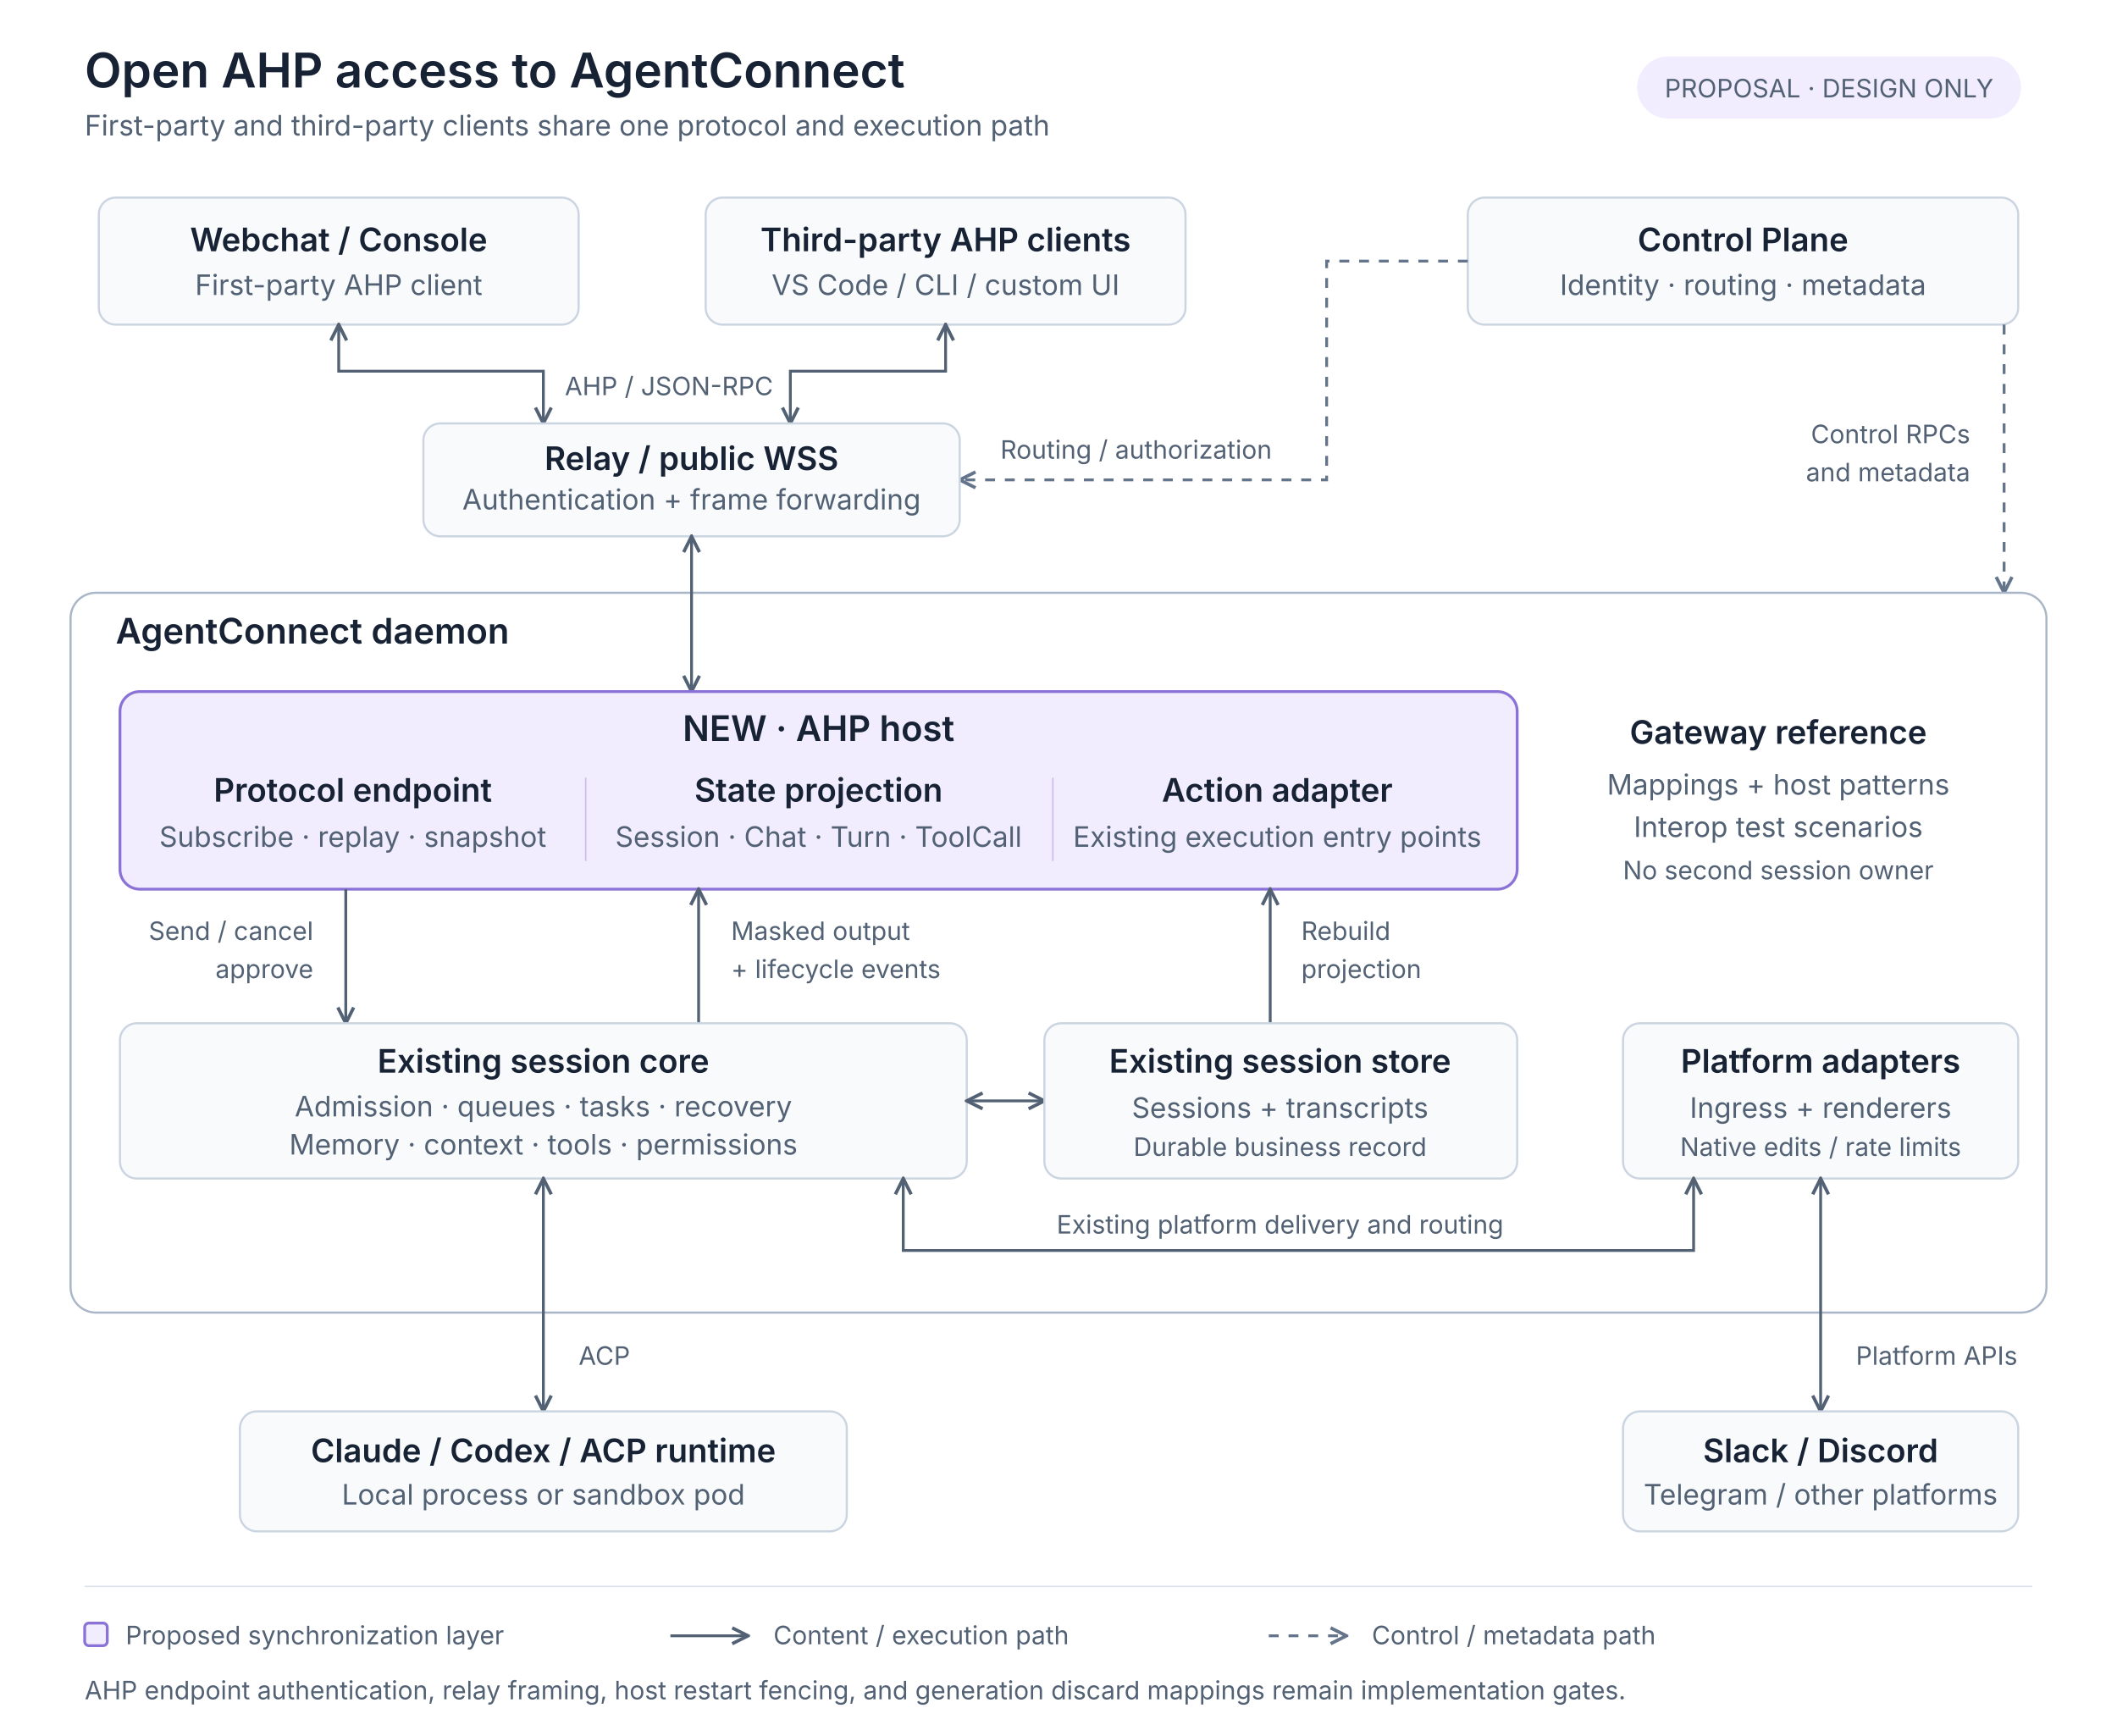
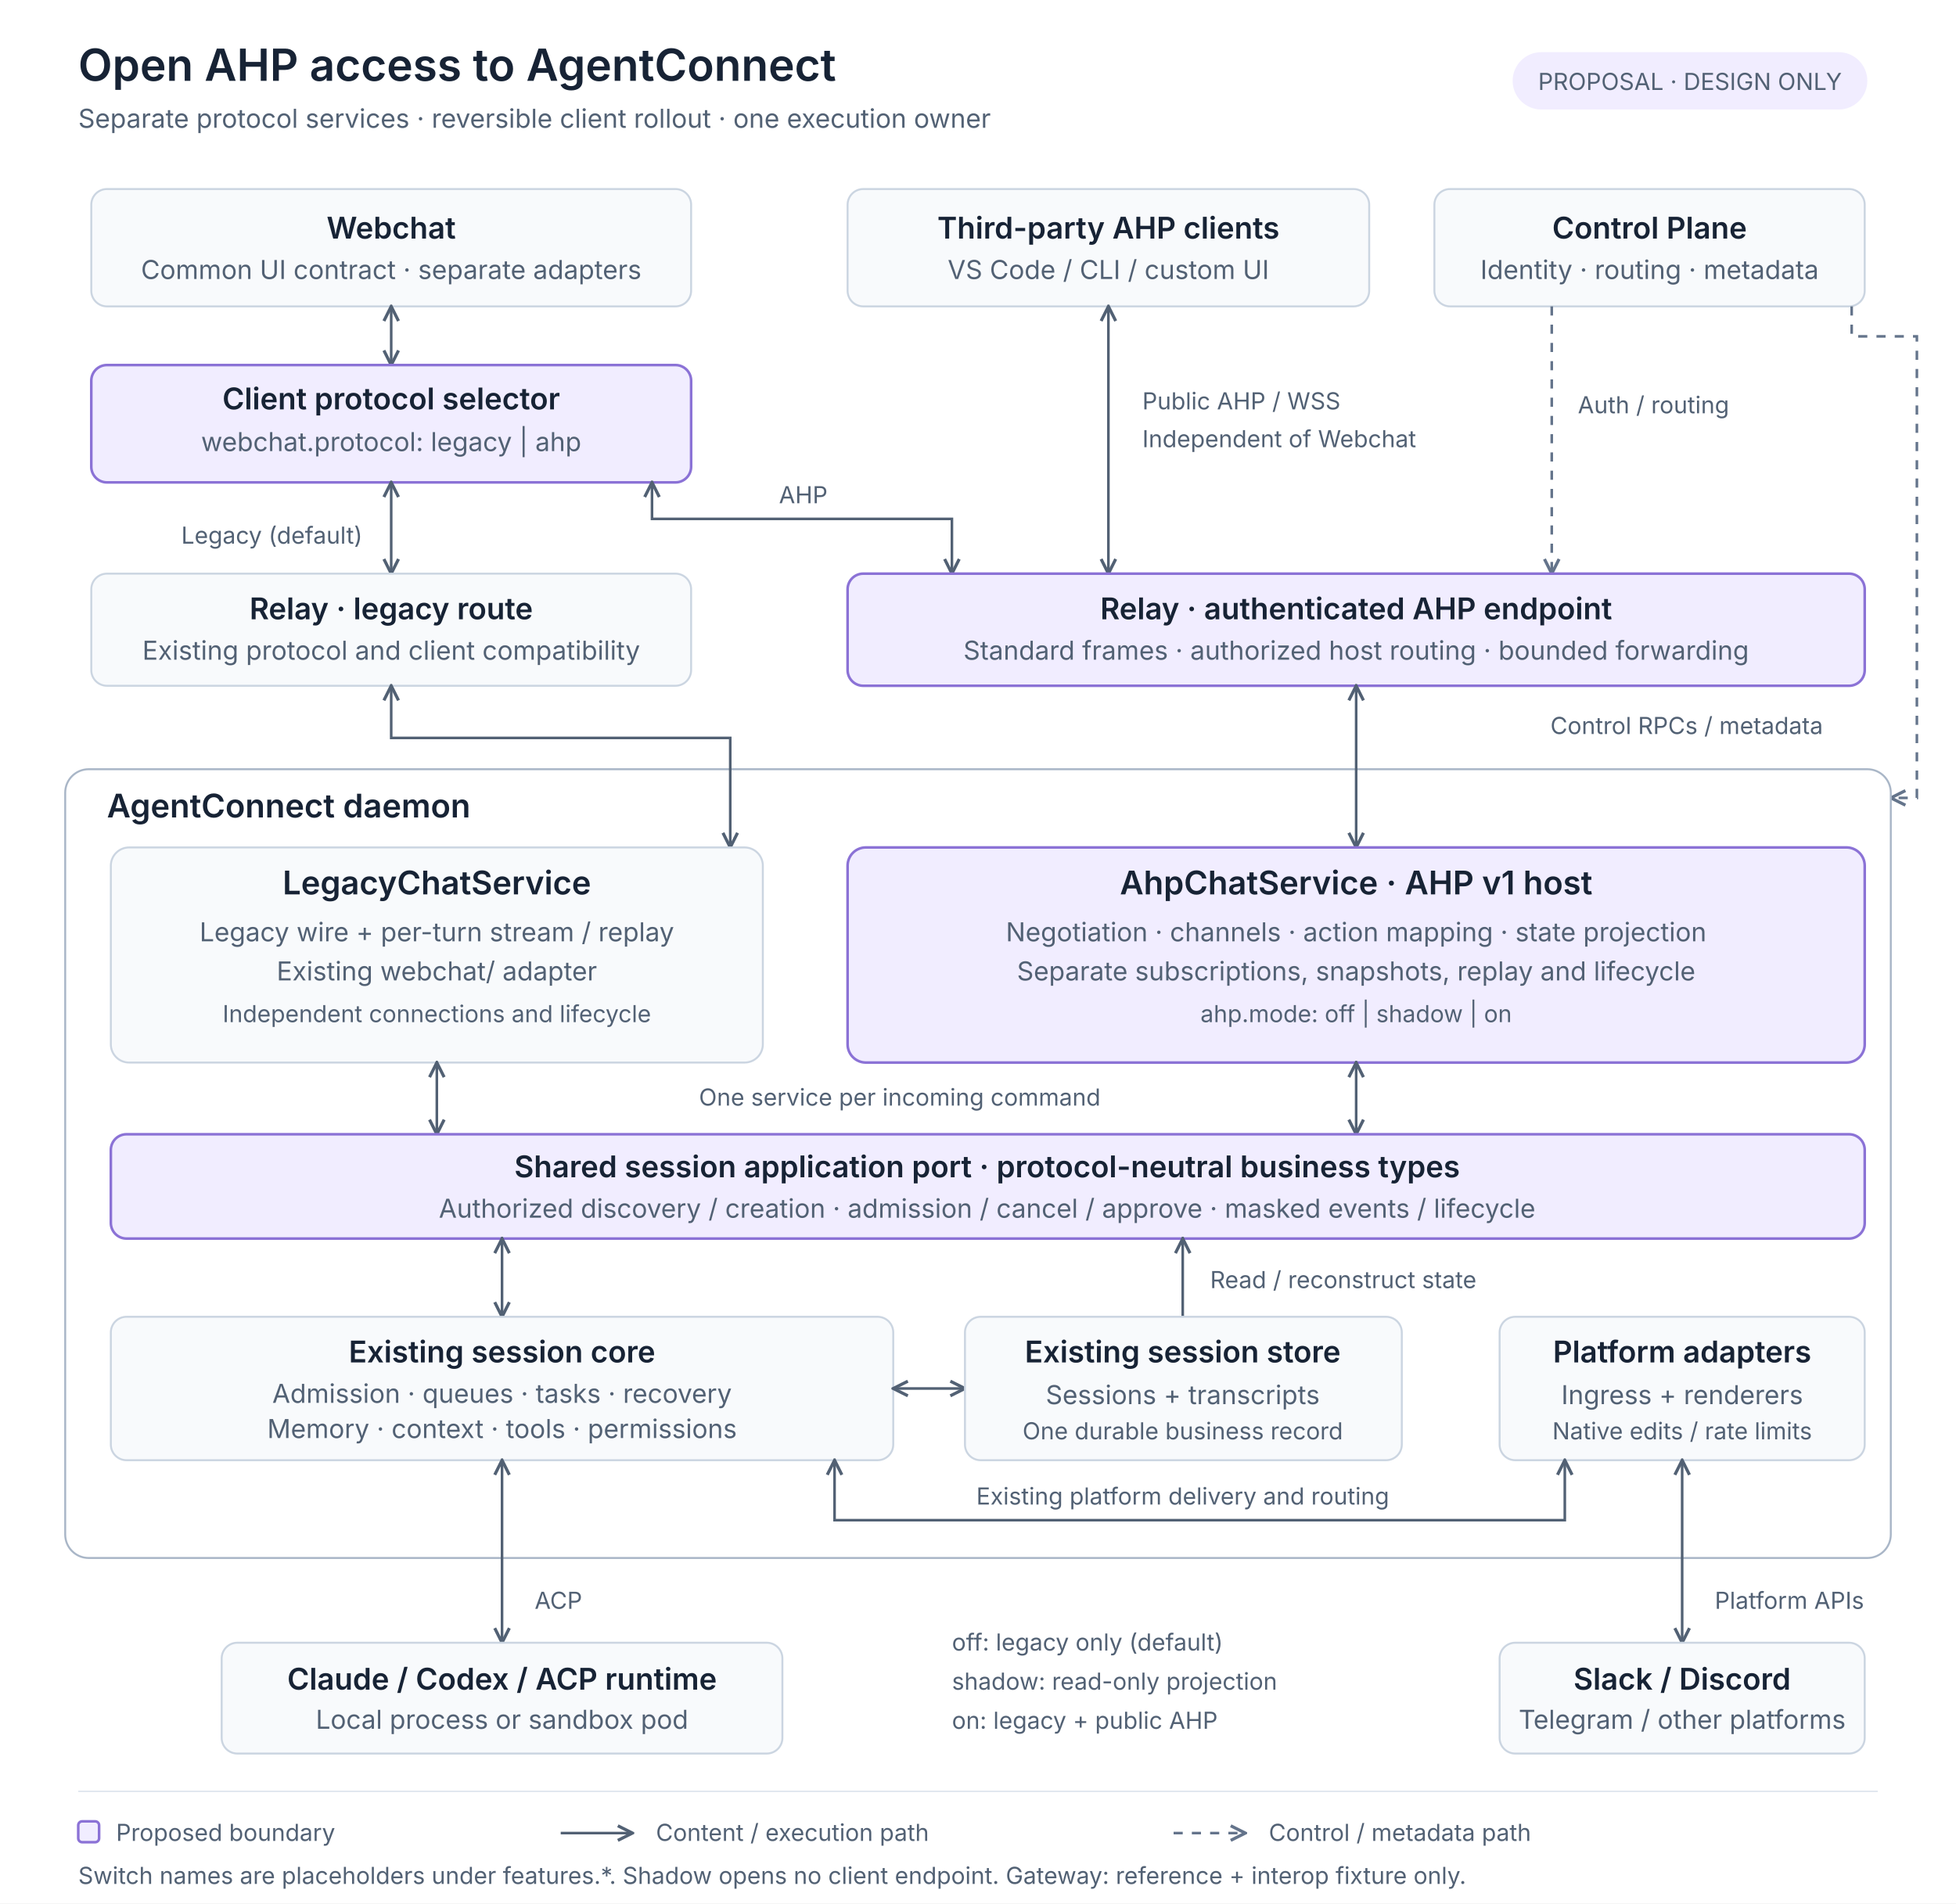
- <svg xmlns="http://www.w3.org/2000/svg" width="1500" height="1230" viewBox="0 0 1500 1230" role="img" aria-labelledby="title description">
+ <svg xmlns="http://www.w3.org/2000/svg" width="1500" height="1460" viewBox="0 0 1500 1460" role="img" aria-labelledby="title description">
  <defs>
    <marker id="arrow" viewBox="0 0 10 10" refX="9" refY="5" markerWidth="7" markerHeight="7" orient="auto-start-reverse">
      <path d="M 1 1 L 9 5 L 1 9" fill="none" stroke="#526174" stroke-width="1.7" />
    </marker>
    <marker id="control-arrow" viewBox="0 0 10 10" refX="9" refY="5" markerWidth="7" markerHeight="7" orient="auto-start-reverse">
      <path d="M 1 1 L 9 5 L 1 9" fill="none" stroke="#64748b" stroke-width="1.7" />
    </marker>
    <style>
      text {
        font-family: Inter, Arial, sans-serif;
        fill: #172335;
      }
      .heading {
        font-size: 34px;
        font-weight: 600;
      }
      .section {
        font-size: 25px;
        font-weight: 600;
      }
      .label {
        font-size: 23px;
        font-weight: 600;
      }
      .detail {
        font-size: 20px;
        fill: #526174;
      }
      .small {
        font-size: 18px;
        fill: #526174;
      }
      .box {
        fill: #f8fafc;
        stroke: #cbd5e1;
        stroke-width: 1.5;
      }
      .new {
        fill: #f1edff;
        stroke: #8b72d6;
        stroke-width: 2;
      }
      .group {
        fill: #fff;
        stroke: #a9b6c7;
        stroke-width: 1.5;
      }
      .flow {
        fill: none;
        stroke: #526174;
        stroke-width: 2;
        marker-end: url(#arrow);
      }
      .duplex {
        marker-start: url(#arrow);
      }
      .control {
        fill: none;
        stroke: #64748b;
        stroke-width: 2;
        stroke-dasharray: 7 7;
        marker-end: url(#control-arrow);
      }
    </style>
  </defs>
-   <rect width="1500" height="1230" fill="#fff" />
+   <rect width="1500" height="1460" fill="#fff" />
  <text x="60" y="62" class="heading">Open AHP access to AgentConnect</text>
-   <text x="60" y="96" class="detail">First-party and third-party clients share one protocol and execution path</text>
+   <text x="60" y="98" class="detail">Separate protocol services · reversible client rollout · one execution owner</text>
  <rect x="1160" y="40" width="272" height="44" rx="22" fill="#f1edff" />
  <text x="1296" y="69" class="small" text-anchor="middle">PROPOSAL · DESIGN ONLY</text>
-   <rect x="70" y="140" width="340" height="90" rx="12" class="box" />
-   <text x="240" y="178" class="label" text-anchor="middle">Webchat / Console</text>
-   <text x="240" y="209" class="detail" text-anchor="middle">First-party AHP client</text>
-   <rect x="500" y="140" width="340" height="90" rx="12" class="box" />
-   <text x="670" y="178" class="label" text-anchor="middle">Third-party AHP clients</text>
-   <text x="670" y="209" class="detail" text-anchor="middle">VS Code / CLI / custom UI</text>
-   <rect x="1040" y="140" width="390" height="90" rx="12" class="box" />
-   <text x="1235" y="178" class="label" text-anchor="middle">Control Plane</text>
-   <text x="1235" y="209" class="detail" text-anchor="middle">Identity · routing · metadata</text>
-   <path d="M 240 230 V 263 H 385 V 300" class="flow duplex" />
-   <path d="M 670 230 V 263 H 560 V 300" class="flow duplex" />
-   <text x="474" y="280" class="small" text-anchor="middle">AHP / JSON-RPC</text>
-   <path d="M 1040 185 H 940 V 340 H 680" class="control" />
-   <text x="805" y="325" class="small" text-anchor="middle">Routing / authorization</text>
-   <path d="M 1420 230 V 420" class="control" />
-   <text x="1396" y="314" class="small" text-anchor="end">Control RPCs</text>
-   <text x="1396" y="341" class="small" text-anchor="end">and metadata</text>
-   <rect x="300" y="300" width="380" height="80" rx="12" class="box" />
-   <text x="490" y="333" class="label" text-anchor="middle">Relay / public WSS</text>
-   <text x="490" y="361" class="detail" text-anchor="middle">Authentication + frame forwarding</text>
-   <rect x="50" y="420" width="1400" height="510" rx="18" class="group" />
-   <text x="82" y="456" class="section">AgentConnect daemon</text>
-   <path d="M 490 380 V 490" class="flow duplex" />
-   <rect x="85" y="490" width="990" height="140" rx="14" class="new" />
-   <text x="580" y="525" class="section" text-anchor="middle">NEW · AHP host</text>
-   <text x="250" y="568" class="label" text-anchor="middle">Protocol endpoint</text>
-   <text x="250" y="600" class="detail" text-anchor="middle">Subscribe · replay · snapshot</text>
-   <text x="580" y="568" class="label" text-anchor="middle">State projection</text>
-   <text x="580" y="600" class="detail" text-anchor="middle">Session · Chat · Turn · ToolCall</text>
-   <text x="905" y="568" class="label" text-anchor="middle">Action adapter</text>
-   <text x="905" y="600" class="detail" text-anchor="middle">Existing execution entry points</text>
-   <line x1="415" y1="551" x2="415" y2="610" stroke="#c9bcec" />
-   <line x1="746" y1="551" x2="746" y2="610" stroke="#c9bcec" />
-   <text x="1260" y="527" class="label" text-anchor="middle">Gateway reference</text>
-   <text x="1260" y="563" class="detail" text-anchor="middle">Mappings + host patterns</text>
-   <text x="1260" y="593" class="detail" text-anchor="middle">Interop test scenarios</text>
-   <text x="1260" y="623" class="small" text-anchor="middle">No second session owner</text>
-   <path d="M 245 630 V 725" class="flow" />
-   <text x="222" y="666" class="small" text-anchor="end">Send / cancel</text>
-   <text x="222" y="693" class="small" text-anchor="end">approve</text>
-   <path d="M 495 725 V 630" class="flow" />
-   <text x="518" y="666" class="small">Masked output</text>
-   <text x="518" y="693" class="small">+ lifecycle events</text>
-   <path d="M 900 725 V 630" class="flow" />
-   <text x="922" y="666" class="small">Rebuild</text>
-   <text x="922" y="693" class="small">projection</text>
-   <rect x="85" y="725" width="600" height="110" rx="12" class="box" />
-   <text x="385" y="760" class="label" text-anchor="middle">Existing session core</text>
-   <text x="385" y="791" class="detail" text-anchor="middle">Admission · queues · tasks · recovery</text>
-   <text x="385" y="818" class="detail" text-anchor="middle">Memory · context · tools · permissions</text>
-   <path d="M 685 780 H 740" class="flow duplex" />
-   <rect x="740" y="725" width="335" height="110" rx="12" class="box" />
-   <text x="907" y="760" class="label" text-anchor="middle">Existing session store</text>
-   <text x="907" y="792" class="detail" text-anchor="middle">Sessions + transcripts</text>
-   <text x="907" y="819" class="small" text-anchor="middle">Durable business record</text>
-   <rect x="1150" y="725" width="280" height="110" rx="12" class="box" />
-   <text x="1290" y="760" class="label" text-anchor="middle">Platform adapters</text>
-   <text x="1290" y="792" class="detail" text-anchor="middle">Ingress + renderers</text>
-   <text x="1290" y="819" class="small" text-anchor="middle">Native edits / rate limits</text>
-   <path d="M 640 835 V 886 H 1200 V 835" class="flow duplex" />
-   <text x="907" y="874" class="small" text-anchor="middle">Existing platform delivery and routing</text>
-   <path d="M 385 835 V 1000" class="flow duplex" />
-   <text x="410" y="967" class="small">ACP</text>
-   <path d="M 1290 835 V 1000" class="flow duplex" />
-   <text x="1315" y="967" class="small">Platform APIs</text>
-   <rect x="170" y="1000" width="430" height="85" rx="12" class="box" />
-   <text x="385" y="1036" class="label" text-anchor="middle">Claude / Codex / ACP runtime</text>
-   <text x="385" y="1066" class="detail" text-anchor="middle">Local process or sandbox pod</text>
-   <rect x="1150" y="1000" width="280" height="85" rx="12" class="box" />
-   <text x="1290" y="1036" class="label" text-anchor="middle">Slack / Discord</text>
-   <text x="1290" y="1066" class="detail" text-anchor="middle">Telegram / other platforms</text>
-   <line x1="60" y1="1124" x2="1440" y2="1124" stroke="#dbe2ec" />
-   <rect x="60" y="1150" width="16" height="16" rx="3" class="new" />
-   <text x="89" y="1165" class="small">Proposed synchronization layer</text>
-   <path d="M 475 1159 H 530" class="flow" />
-   <text x="548" y="1165" class="small">Content / execution path</text>
-   <path d="M 899 1159 H 954" class="control" />
-   <text x="972" y="1165" class="small">Control / metadata path</text>
-   <text x="60" y="1204" class="small">
-     AHP endpoint authentication, relay framing, host restart fencing, and generation discard mappings remain
-     implementation gates.
+   <rect x="70" y="145" width="460" height="90" rx="12" class="box" />
+   <text x="300" y="183" class="label" text-anchor="middle">Webchat</text>
+   <text x="300" y="214" class="detail" text-anchor="middle">Common UI contract · separate adapters</text>
+   <rect x="650" y="145" width="400" height="90" rx="12" class="box" />
+   <text x="850" y="183" class="label" text-anchor="middle">Third-party AHP clients</text>
+   <text x="850" y="214" class="detail" text-anchor="middle">VS Code / CLI / custom UI</text>
+   <rect x="1100" y="145" width="330" height="90" rx="12" class="box" />
+   <text x="1265" y="183" class="label" text-anchor="middle">Control Plane</text>
+   <text x="1265" y="214" class="detail" text-anchor="middle">Identity · routing · metadata</text>
+   <path d="M 300 235 V 280" class="flow duplex" />
+   <rect x="70" y="280" width="460" height="90" rx="12" class="new" />
+   <text x="300" y="314" class="label" text-anchor="middle">Client protocol selector</text>
+   <text x="300" y="346" class="detail" text-anchor="middle">webchat.protocol: legacy | ahp</text>
+   <path d="M 300 370 V 440" class="flow duplex" />
+   <text x="278" y="417" class="small" text-anchor="end">Legacy (default)</text>
+   <path d="M 500 370 V 398 H 730 V 440" class="flow duplex" />
+   <text x="616" y="386" class="small" text-anchor="middle">AHP</text>
+   <path d="M 850 235 V 440" class="flow duplex" />
+   <text x="876" y="314" class="small">Public AHP / WSS</text>
+   <text x="876" y="343" class="small">Independent of Webchat</text>
+   <path d="M 1190 235 V 440" class="control" />
+   <text x="1210" y="317" class="small">Auth / routing</text>
+   <path d="M 1420 235 V 258 H 1470 V 612 H 1450" class="control" />
+   <text x="1398" y="563" class="small" text-anchor="end">Control RPCs / metadata</text>
+   <rect x="70" y="440" width="460" height="86" rx="12" class="box" />
+   <text x="300" y="475" class="label" text-anchor="middle">Relay · legacy route</text>
+   <text x="300" y="506" class="detail" text-anchor="middle">Existing protocol and client compatibility</text>
+   <rect x="650" y="440" width="780" height="86" rx="12" class="new" />
+   <text x="1040" y="475" class="label" text-anchor="middle">Relay · authenticated AHP endpoint</text>
+   <text x="1040" y="506" class="detail" text-anchor="middle">
+     Standard frames · authorized host routing · bounded forwarding
+   </text>
+   <rect x="50" y="590" width="1400" height="605" rx="18" class="group" />
+   <text x="82" y="627" class="section">AgentConnect daemon</text>
+   <path d="M 300 526 V 566 H 560 V 650" class="flow duplex" />
+   <path d="M 1040 526 V 650" class="flow duplex" />
+   <rect x="85" y="650" width="500" height="165" rx="14" class="box" />
+   <text x="335" y="686" class="section" text-anchor="middle">LegacyChatService</text>
+   <text x="335" y="722" class="detail" text-anchor="middle">Legacy wire + per-turn stream / replay</text>
+   <text x="335" y="752" class="detail" text-anchor="middle">Existing webchat/ adapter</text>
+   <text x="335" y="784" class="small" text-anchor="middle">Independent connections and lifecycle</text>
+   <rect x="650" y="650" width="780" height="165" rx="14" class="new" />
+   <text x="1040" y="686" class="section" text-anchor="middle">AhpChatService · AHP v1 host</text>
+   <text x="1040" y="722" class="detail" text-anchor="middle">
+     Negotiation · channels · action mapping · state projection
+   </text>
+   <text x="1040" y="752" class="detail" text-anchor="middle">
+     Separate subscriptions, snapshots, replay and lifecycle
+   </text>
+   <text x="1040" y="784" class="small" text-anchor="middle">ahp.mode: off | shadow | on</text>
+   <path d="M 335 815 V 870" class="flow duplex" />
+   <path d="M 1040 815 V 870" class="flow duplex" />
+   <text x="690" y="848" class="small" text-anchor="middle">One service per incoming command</text>
+   <rect x="85" y="870" width="1345" height="80" rx="12" class="new" />
+   <text x="757" y="903" class="label" text-anchor="middle">
+     Shared session application port · protocol-neutral business types
+   </text>
+   <text x="757" y="934" class="detail" text-anchor="middle">
+     Authorized discovery / creation · admission / cancel / approve · masked events / lifecycle
+   </text>
+   <path d="M 385 950 V 1010" class="flow duplex" />
+   <path d="M 907 1010 V 950" class="flow" />
+   <text x="928" y="988" class="small">Read / reconstruct state</text>
+   <rect x="85" y="1010" width="600" height="110" rx="12" class="box" />
+   <text x="385" y="1045" class="label" text-anchor="middle">Existing session core</text>
+   <text x="385" y="1076" class="detail" text-anchor="middle">Admission · queues · tasks · recovery</text>
+   <text x="385" y="1103" class="detail" text-anchor="middle">Memory · context · tools · permissions</text>
+   <path d="M 685 1065 H 740" class="flow duplex" />
+   <rect x="740" y="1010" width="335" height="110" rx="12" class="box" />
+   <text x="907" y="1045" class="label" text-anchor="middle">Existing session store</text>
+   <text x="907" y="1077" class="detail" text-anchor="middle">Sessions + transcripts</text>
+   <text x="907" y="1104" class="small" text-anchor="middle">One durable business record</text>
+   <rect x="1150" y="1010" width="280" height="110" rx="12" class="box" />
+   <text x="1290" y="1045" class="label" text-anchor="middle">Platform adapters</text>
+   <text x="1290" y="1077" class="detail" text-anchor="middle">Ingress + renderers</text>
+   <text x="1290" y="1104" class="small" text-anchor="middle">Native edits / rate limits</text>
+   <path d="M 640 1120 V 1166 H 1200 V 1120" class="flow duplex" />
+   <text x="907" y="1154" class="small" text-anchor="middle">Existing platform delivery and routing</text>
+   <path d="M 385 1120 V 1260" class="flow duplex" />
+   <text x="410" y="1234" class="small">ACP</text>
+   <path d="M 1290 1120 V 1260" class="flow duplex" />
+   <text x="1315" y="1234" class="small">Platform APIs</text>
+   <rect x="170" y="1260" width="430" height="85" rx="12" class="box" />
+   <text x="385" y="1296" class="label" text-anchor="middle">Claude / Codex / ACP runtime</text>
+   <text x="385" y="1326" class="detail" text-anchor="middle">Local process or sandbox pod</text>
+   <rect x="1150" y="1260" width="280" height="85" rx="12" class="box" />
+   <text x="1290" y="1296" class="label" text-anchor="middle">Slack / Discord</text>
+   <text x="1290" y="1326" class="detail" text-anchor="middle">Telegram / other platforms</text>
+   <text x="730" y="1266" class="small">off: legacy only (default)</text>
+   <text x="730" y="1296" class="small">shadow: read-only projection</text>
+   <text x="730" y="1326" class="small">on: legacy + public AHP</text>
+   <line x1="60" y1="1374" x2="1440" y2="1374" stroke="#dbe2ec" />
+   <rect x="60" y="1397" width="16" height="16" rx="3" class="new" />
+   <text x="89" y="1412" class="small">Proposed boundary</text>
+   <path d="M 430 1406 H 485" class="flow" />
+   <text x="503" y="1412" class="small">Content / execution path</text>
+   <path d="M 900 1406 H 955" class="control" />
+   <text x="973" y="1412" class="small">Control / metadata path</text>
+   <text x="60" y="1445" class="small">
+     Switch names are placeholders under features.*. Shadow opens no client endpoint. Gateway: reference + interop
+     fixture only.
  </text>
</svg>
